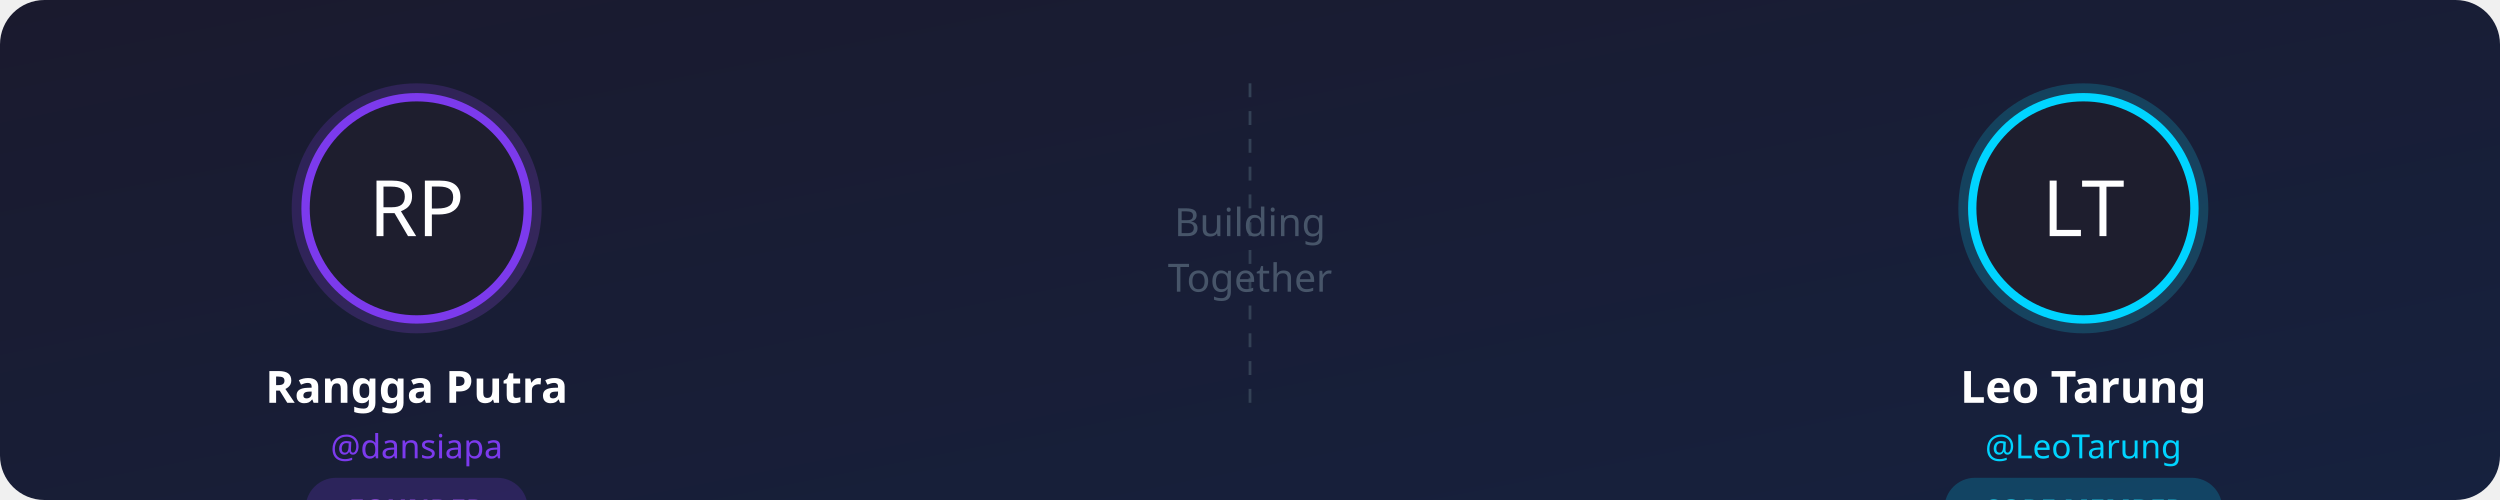
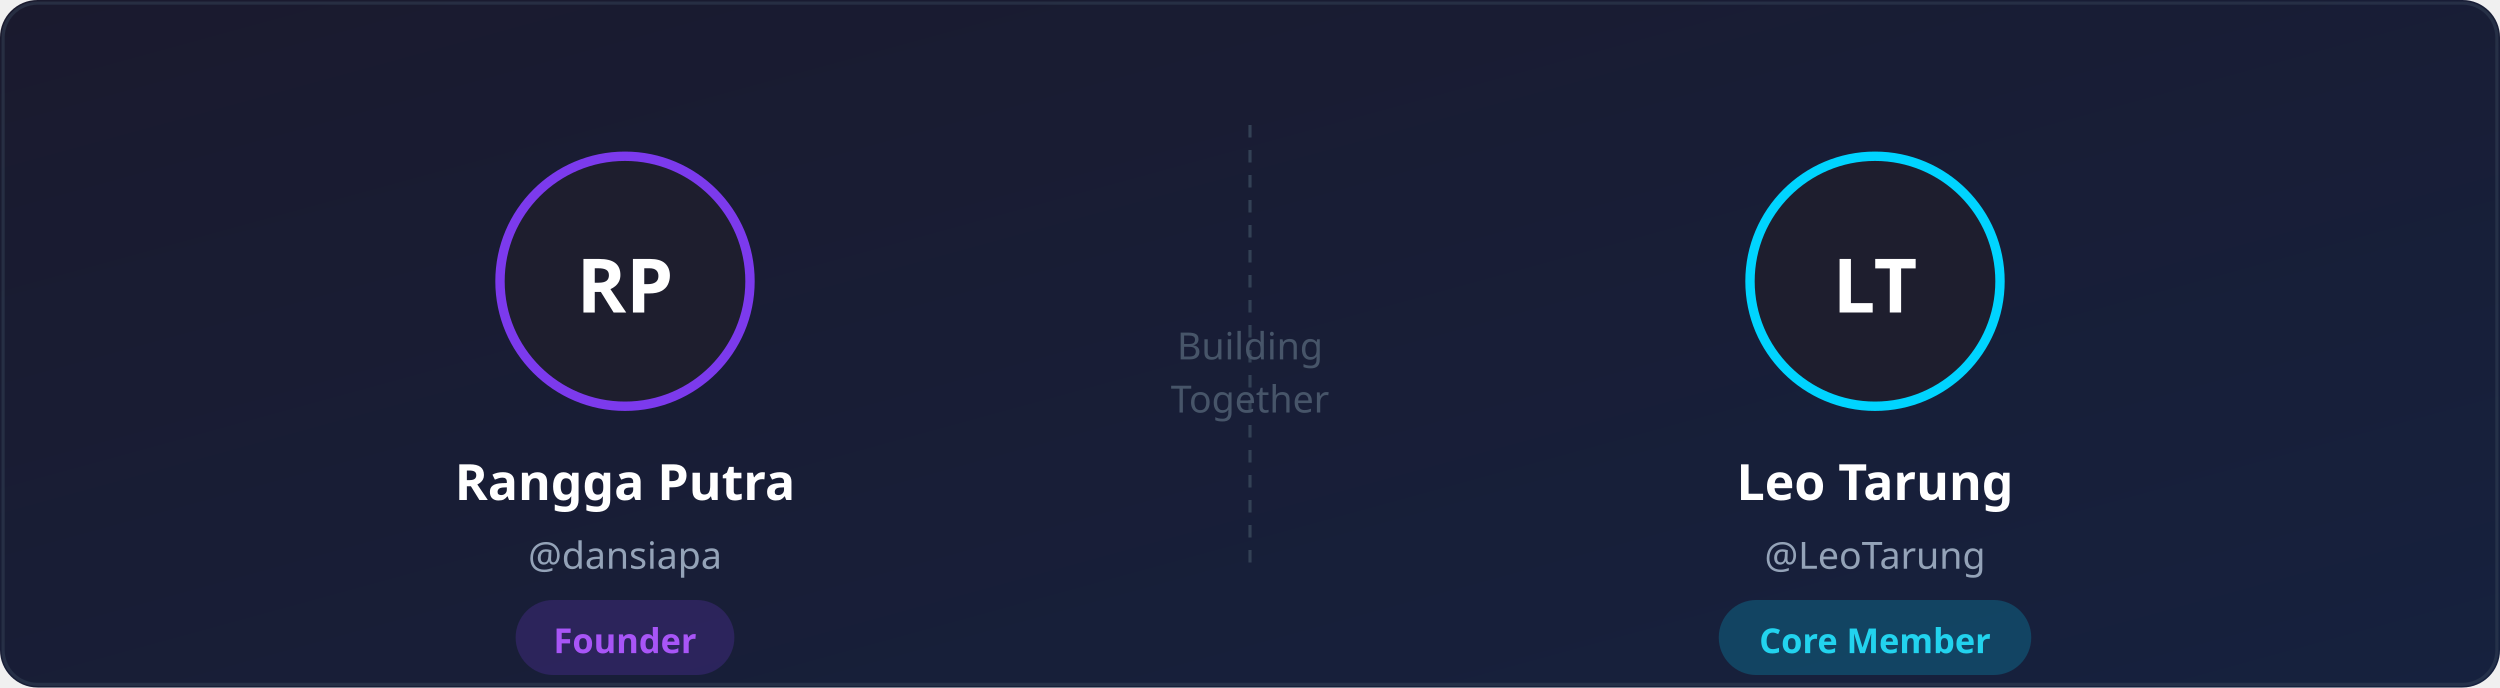
- <svg xmlns="http://www.w3.org/2000/svg" viewBox="0 0 900 180">
+ <svg xmlns="http://www.w3.org/2000/svg" viewBox="0 0 800 220">
  <defs>
    <linearGradient id="teamBg" x1="0%" y1="0%" x2="100%" y2="100%">
      <stop offset="0%" style="stop-color:#1a1a2e" />
      <stop offset="100%" style="stop-color:#16213e" />
    </linearGradient>
-     <linearGradient id="purple" x1="0%" y1="0%" x2="100%" y2="100%">
-       <stop offset="0%" style="stop-color:#7c3aed" />
-       <stop offset="100%" style="stop-color:#a855f7" />
-     </linearGradient>
-     <linearGradient id="cyan" x1="0%" y1="0%" x2="100%" y2="100%">
-       <stop offset="0%" style="stop-color:#00d4ff" />
-       <stop offset="100%" style="stop-color:#22d3ee" />
-     </linearGradient>
  </defs>
-   <rect width="900" height="180" fill="url(#teamBg)" rx="16" />
-   <g transform="translate(150, 90)">
-     <circle cx="0" cy="-15" r="45" fill="url(#purple)" opacity="0.2" />
-     <circle cx="0" cy="-15" r="40" fill="#1e1e2e" stroke="#7c3aed" stroke-width="3" />
-     <text x="0" y="-5" text-anchor="middle" font-family="system-ui, sans-serif" font-size="28" fill="#fff">RP</text>
-     <text x="0" y="55" text-anchor="middle" font-family="system-ui, sans-serif" font-size="16" font-weight="700" fill="#fff">Rangga Putra</text>
-     <text x="0" y="75" text-anchor="middle" font-family="system-ui, sans-serif" font-size="12" fill="#7c3aed">@dansiapa</text>
-     <rect x="-40" y="82" width="80" height="22" rx="11" fill="#7c3aed" opacity="0.2" />
-     <text x="0" y="97" text-anchor="middle" font-family="system-ui, sans-serif" font-size="10" font-weight="600" fill="#a855f7">FOUNDER</text>
+   <rect width="800" height="220" fill="url(#teamBg)" rx="12" />
+   <rect width="798" height="218" x="1" y="1" fill="none" stroke="#334155" stroke-width="1" rx="11" opacity="0.5" />
+   <g transform="translate(200, 110)">
+     <circle cx="0" cy="-20" r="40" fill="#1e1e2e" stroke="#7c3aed" stroke-width="3" />
+     <text x="0" y="-10" text-anchor="middle" font-family="system-ui, sans-serif" font-size="24" font-weight="700" fill="#fff">RP</text>
+     <text x="0" y="50" text-anchor="middle" font-family="system-ui, sans-serif" font-size="16" font-weight="700" fill="#fff">Rangga Putra</text>
+     <text x="0" y="72" text-anchor="middle" font-family="system-ui, sans-serif" font-size="12" fill="#94a3b8">@dansiapa</text>
+     <rect x="-35" y="82" width="70" height="24" rx="12" fill="#7c3aed" opacity="0.2" />
+     <text x="0" y="99" text-anchor="middle" font-family="system-ui, sans-serif" font-size="11" font-weight="600" fill="#a855f7">Founder</text>
  </g>
-   <line x1="450" y1="30" x2="450" y2="150" stroke="#334155" stroke-width="1" stroke-dasharray="5,5" />
-   <g transform="translate(750, 90)">
-     <circle cx="0" cy="-15" r="45" fill="url(#cyan)" opacity="0.2" />
-     <circle cx="0" cy="-15" r="40" fill="#1e1e2e" stroke="#00d4ff" stroke-width="3" />
-     <text x="0" y="-5" text-anchor="middle" font-family="system-ui, sans-serif" font-size="28" fill="#fff">LT</text>
-     <text x="0" y="55" text-anchor="middle" font-family="system-ui, sans-serif" font-size="16" font-weight="700" fill="#fff">Leo Tarung</text>
-     <text x="0" y="75" text-anchor="middle" font-family="system-ui, sans-serif" font-size="12" fill="#00d4ff">@LeoTarung</text>
-     <rect x="-50" y="82" width="100" height="22" rx="11" fill="#00d4ff" opacity="0.2" />
-     <text x="0" y="97" text-anchor="middle" font-family="system-ui, sans-serif" font-size="10" font-weight="600" fill="#22d3ee">CORE MEMBER</text>
+   <g transform="translate(600, 110)">
+     <circle cx="0" cy="-20" r="40" fill="#1e1e2e" stroke="#00d4ff" stroke-width="3" />
+     <text x="0" y="-10" text-anchor="middle" font-family="system-ui, sans-serif" font-size="24" font-weight="700" fill="#fff">LT</text>
+     <text x="0" y="50" text-anchor="middle" font-family="system-ui, sans-serif" font-size="16" font-weight="700" fill="#fff">Leo Tarung</text>
+     <text x="0" y="72" text-anchor="middle" font-family="system-ui, sans-serif" font-size="12" fill="#94a3b8">@LeoTarung</text>
+     <rect x="-50" y="82" width="100" height="24" rx="12" fill="#00d4ff" opacity="0.2" />
+     <text x="0" y="99" text-anchor="middle" font-family="system-ui, sans-serif" font-size="11" font-weight="600" fill="#22d3ee">Core Member</text>
  </g>
-   <text x="450" y="85" text-anchor="middle" font-family="system-ui, sans-serif" font-size="14" fill="#475569">Building</text>
-   <text x="450" y="105" text-anchor="middle" font-family="system-ui, sans-serif" font-size="14" fill="#475569">Together</text>
+   <line x1="400" y1="40" x2="400" y2="180" stroke="#334155" stroke-width="1" stroke-dasharray="4,4" />
+   <text x="400" y="115" text-anchor="middle" font-family="system-ui, sans-serif" font-size="12" fill="#475569">Building</text>
+   <text x="400" y="132" text-anchor="middle" font-family="system-ui, sans-serif" font-size="12" fill="#475569">Together</text>
</svg>
